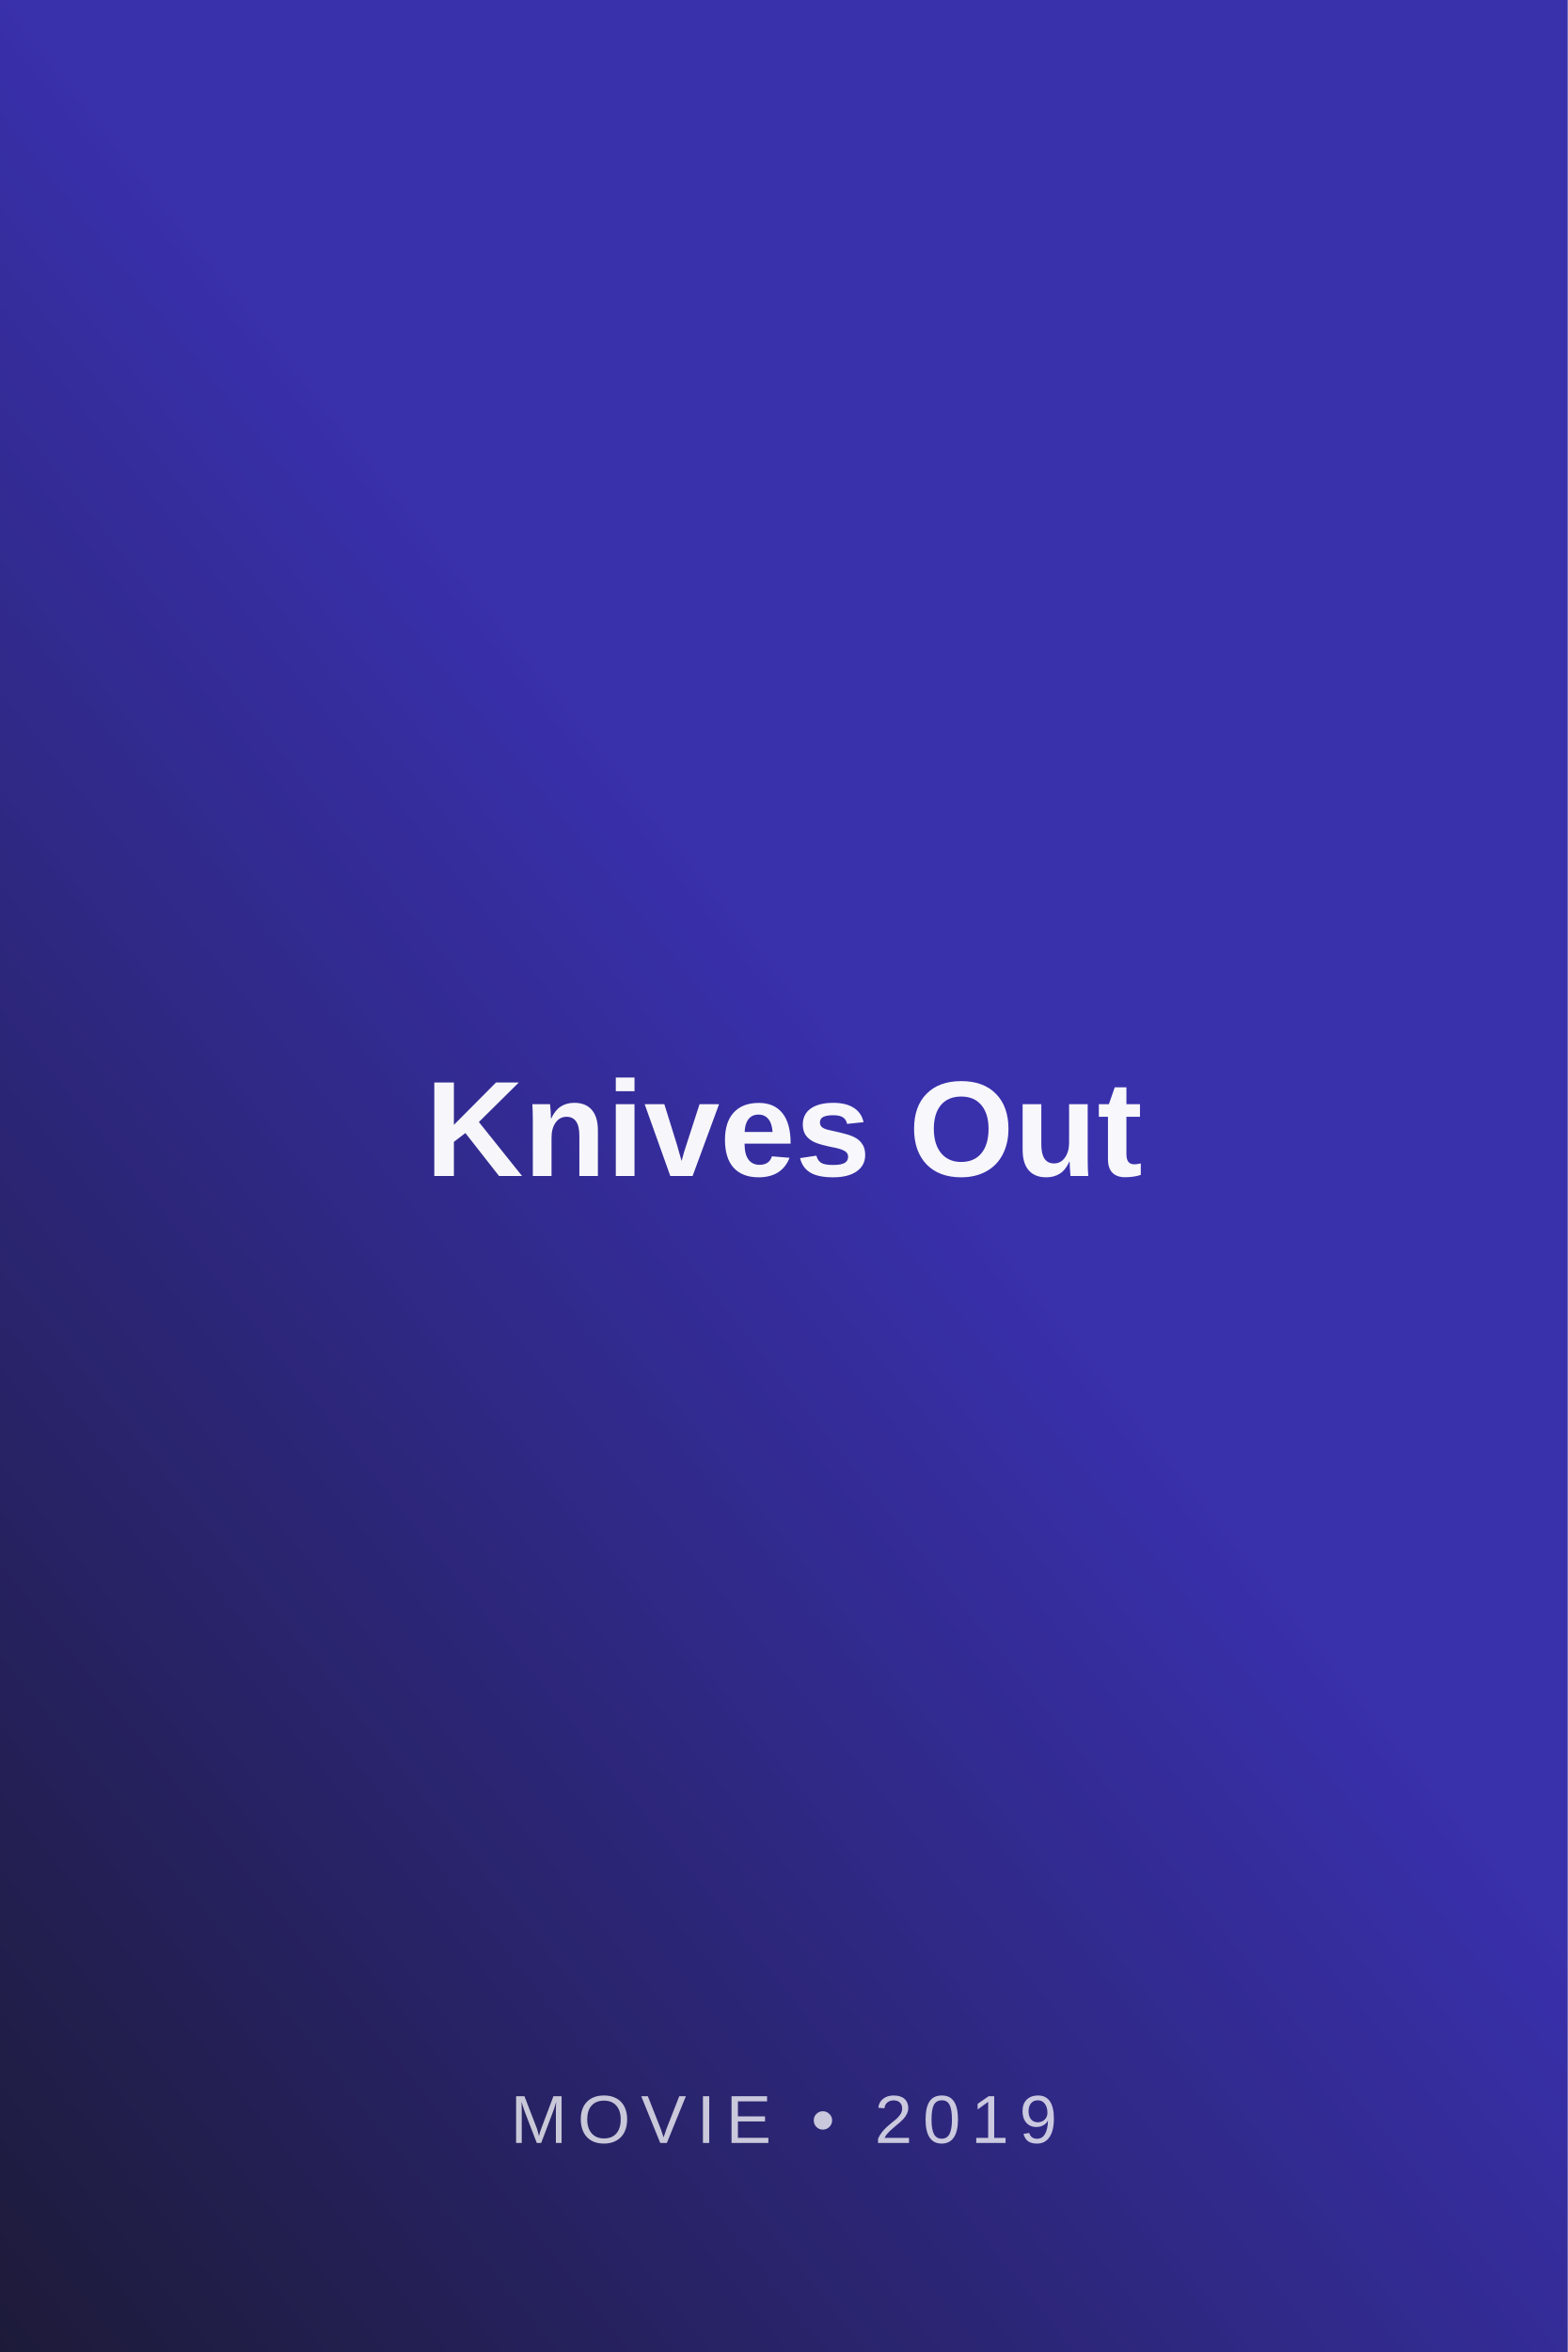
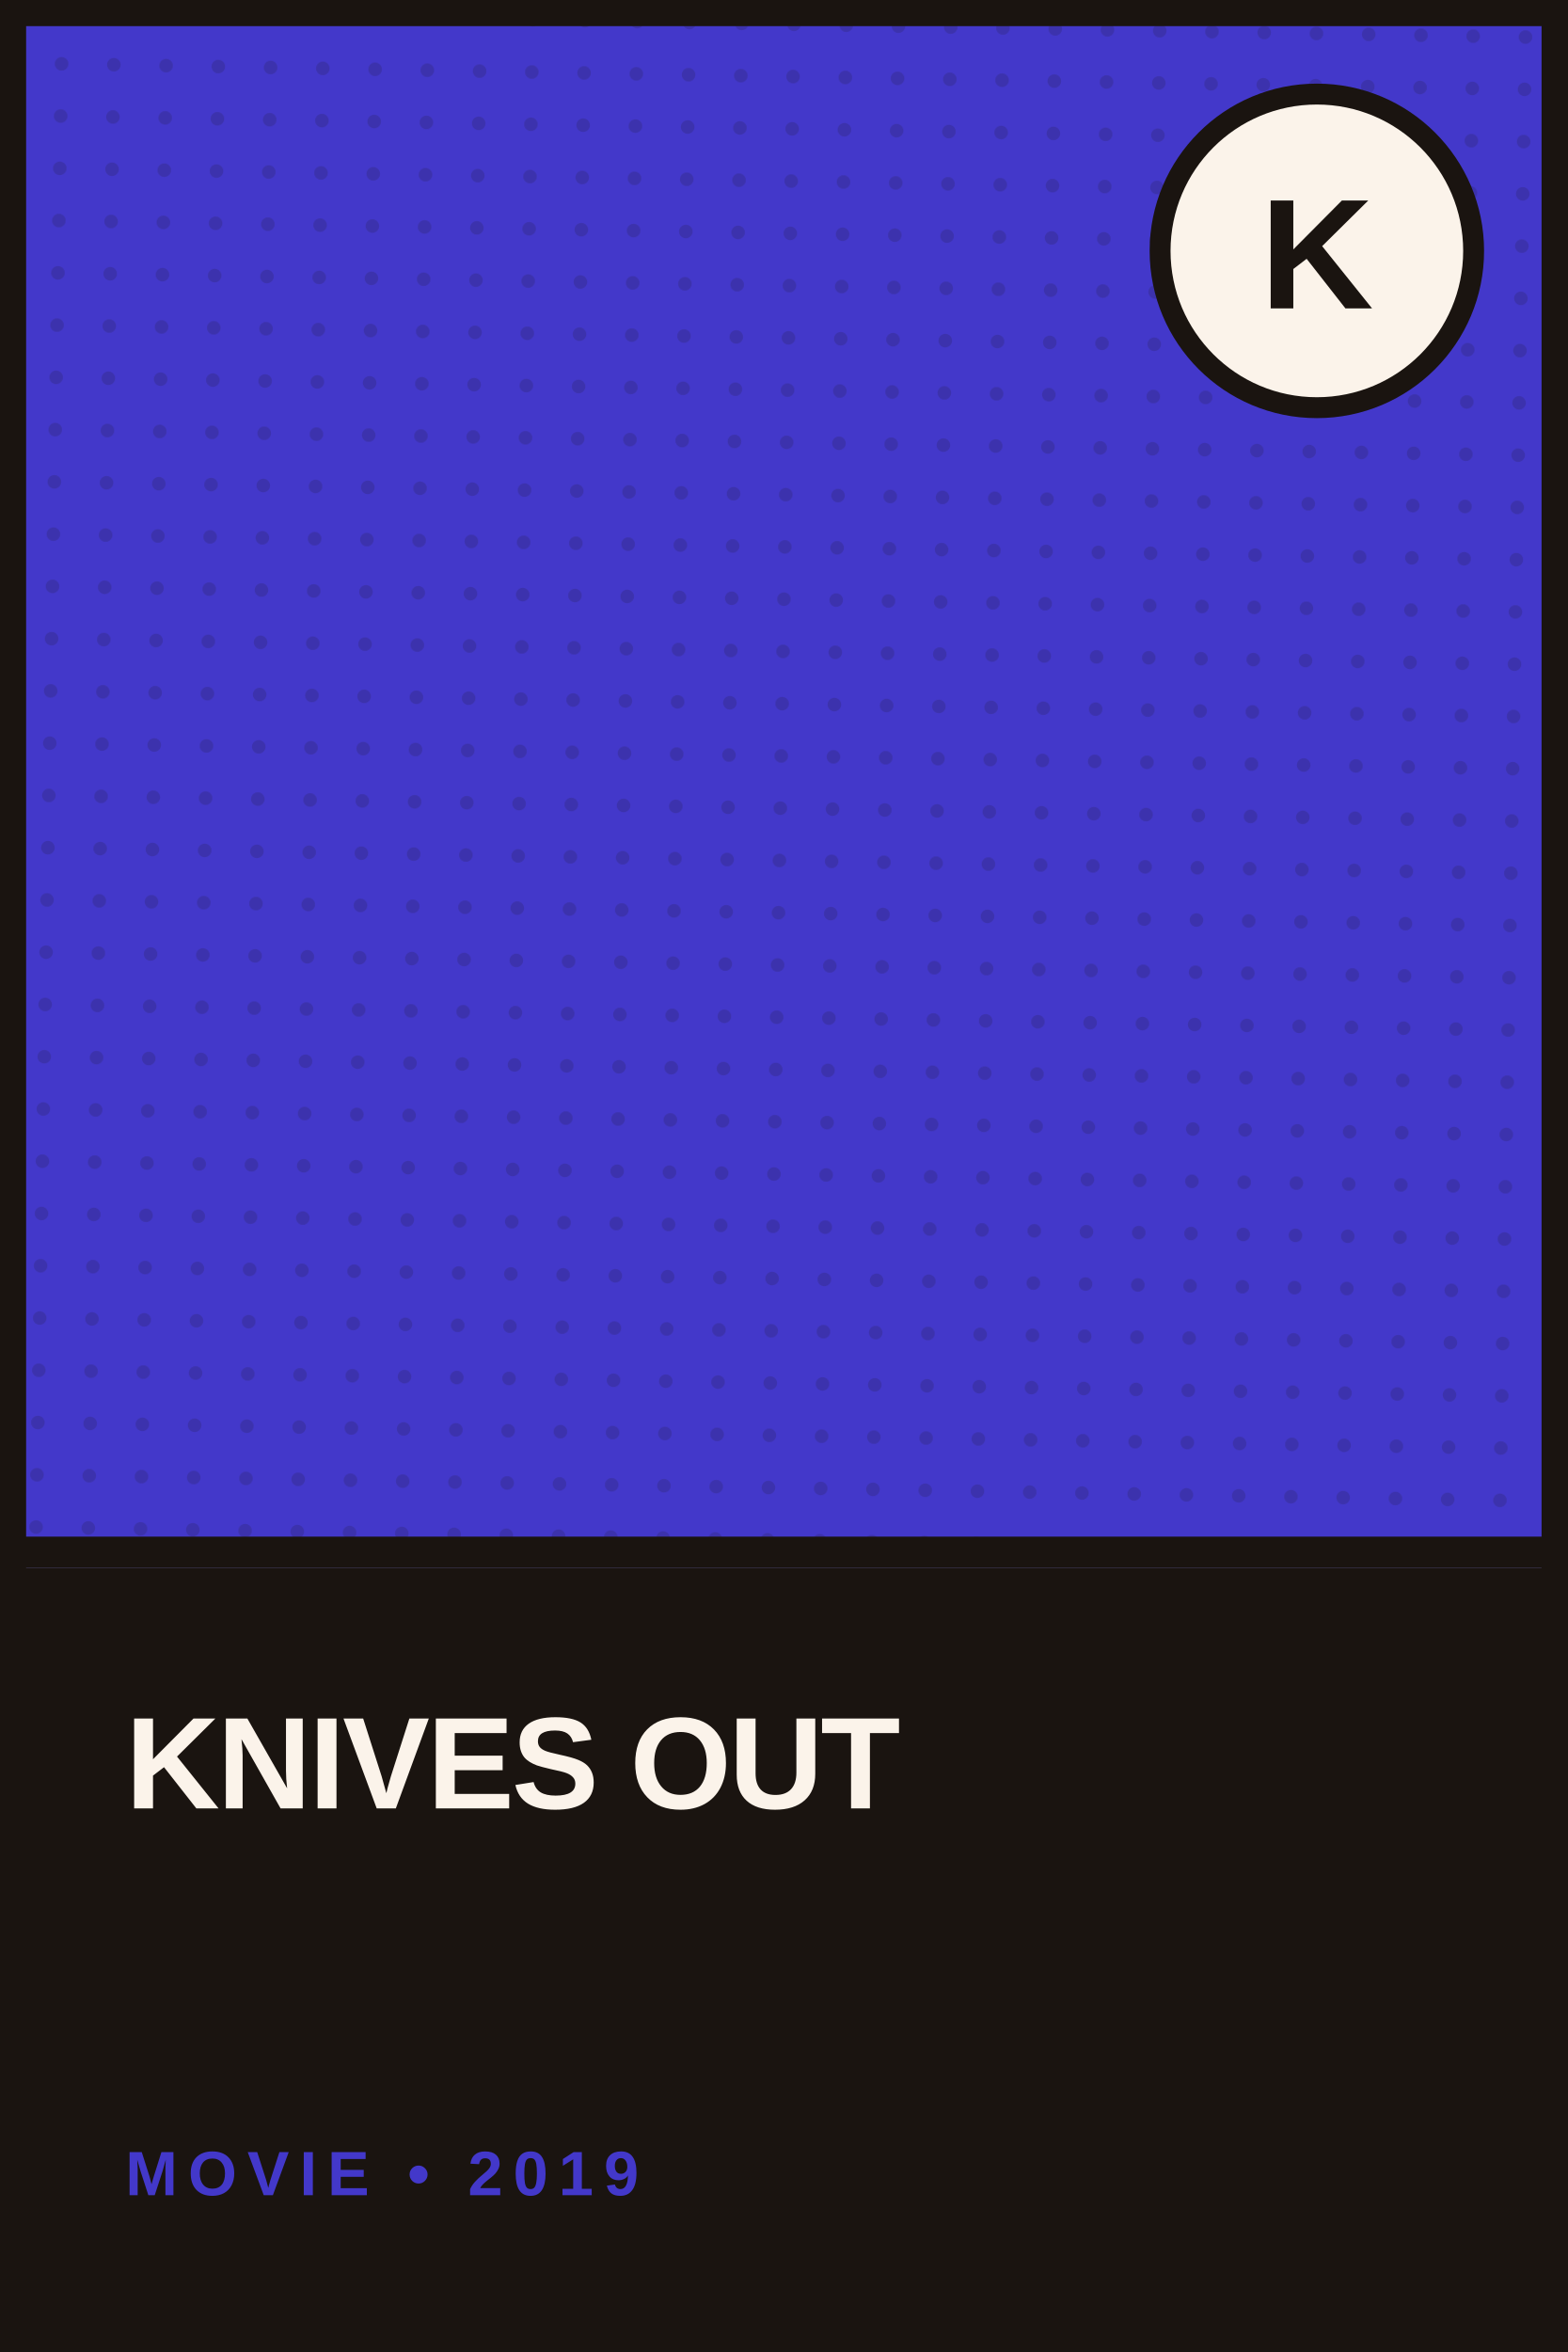
<svg xmlns="http://www.w3.org/2000/svg" viewBox="0 0 300 450">
  <defs>
-     <linearGradient id="g" gradientTransform="rotate(129)">
-       <stop offset="0%" stop-color="#4338ca" />
-       <stop offset="100%" stop-color="#18181b" />
-     </linearGradient>
+     <pattern id="dots-knives-out" width="10" height="10" patternUnits="userSpaceOnUse" patternTransform="rotate(1)">
+       <circle cx="2" cy="2" r="1.3" fill="#1a1410" opacity="0.16" />
+     </pattern>
  </defs>
-   <rect width="300" height="450" fill="url(#g)" />
-   <rect width="300" height="450" fill="black" opacity="0.15" />
-   <text x="150" y="225" text-anchor="middle" font-family="'Segoe UI', Arial, sans-serif" font-size="26" font-weight="700" fill="white" opacity="0.96">Knives Out</text>
-   <text x="150" y="410" text-anchor="middle" font-family="'Segoe UI', Arial, sans-serif" font-size="13" letter-spacing="2" fill="white" opacity="0.75">MOVIE • 2019</text>
+   <rect width="300" height="450" fill="#fbf3ea" />
+   <rect width="300" height="300" fill="#4338ca" />
+   <rect width="300" height="300" fill="url(#dots-knives-out)" />
+   <rect x="0" y="294" width="300" height="6" fill="#1a1410" />
+   <rect width="300" height="450" fill="none" stroke="#1a1410" stroke-width="10" />
+   <circle cx="252" cy="48" r="30" fill="#fbf3ea" stroke="#1a1410" stroke-width="4" />
+   <text x="252" y="59" text-anchor="middle" font-family="'Segoe UI', Arial, sans-serif" font-size="30" font-weight="900" fill="#1a1410">K</text>
+   <rect width="300" height="150" y="300" fill="#1a1410" />
+   <text x="24" y="346" font-family="'Segoe UI', Arial, sans-serif" font-size="25" font-weight="900" letter-spacing="-0.5" fill="#fbf3ea">KNIVES OUT</text>
+   <text x="24" y="420" font-family="'Segoe UI', Arial, sans-serif" font-size="12" font-weight="700" letter-spacing="2" fill="#4338ca">MOVIE • 2019</text>
</svg>
